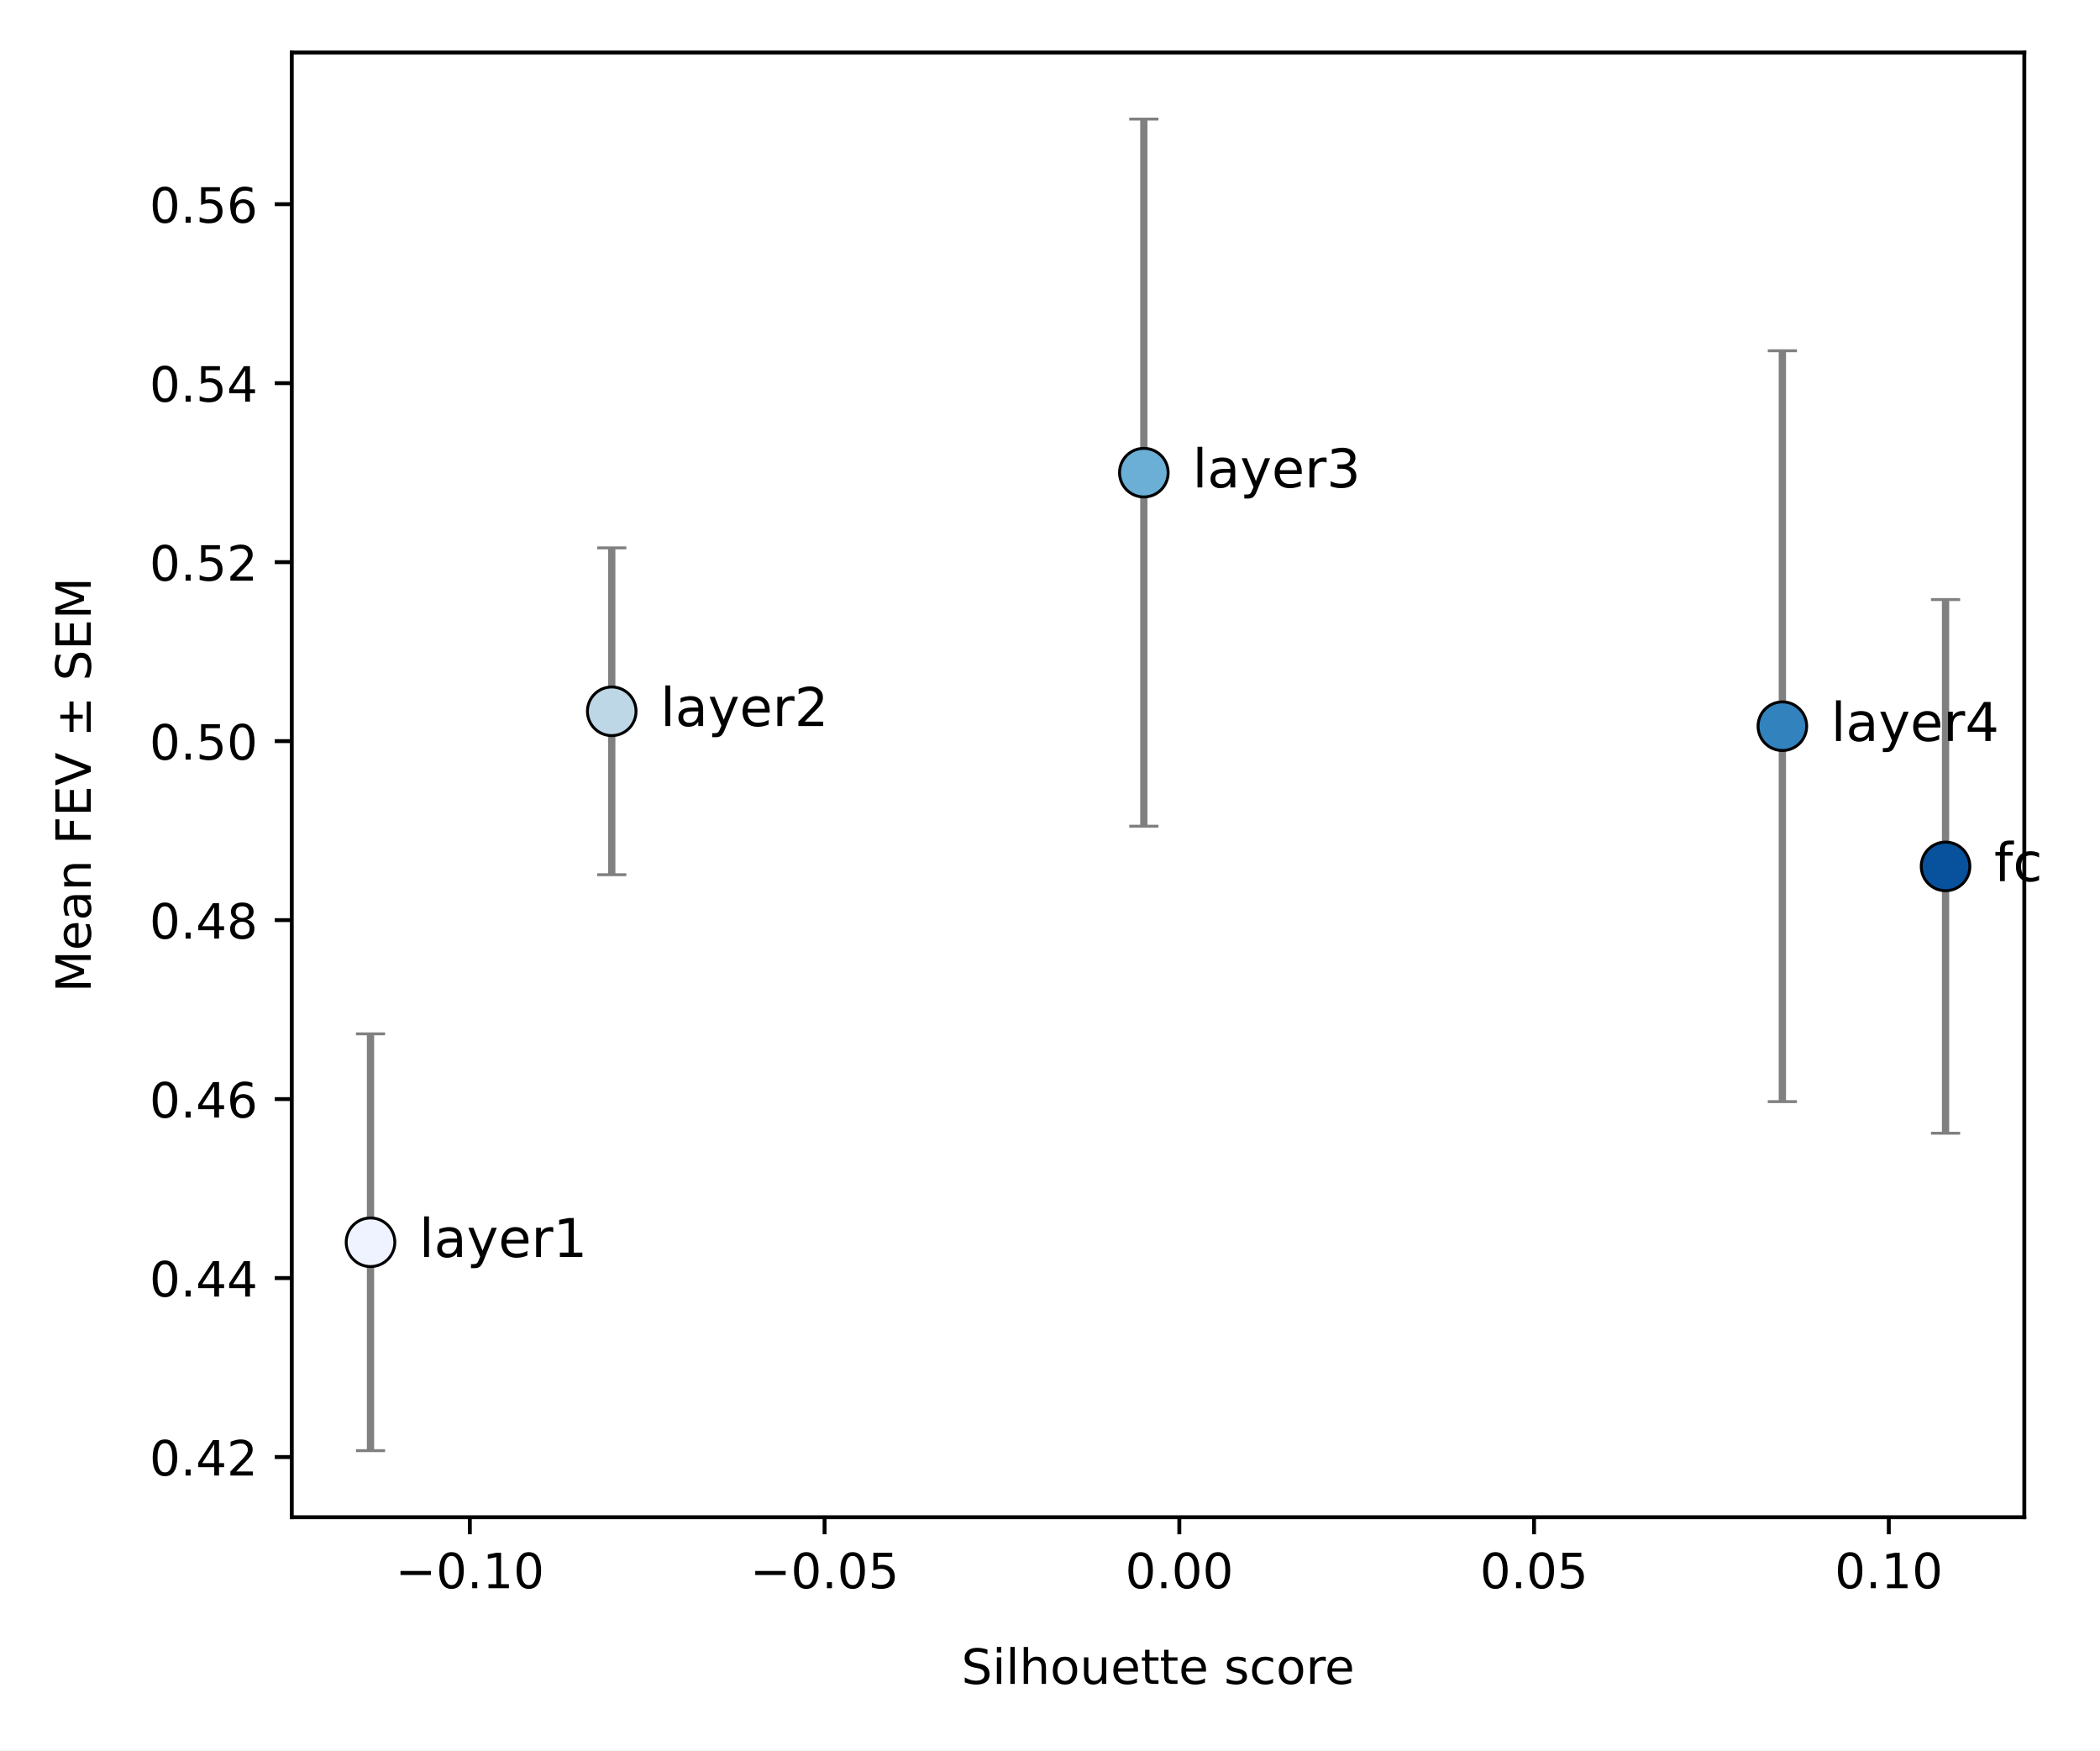
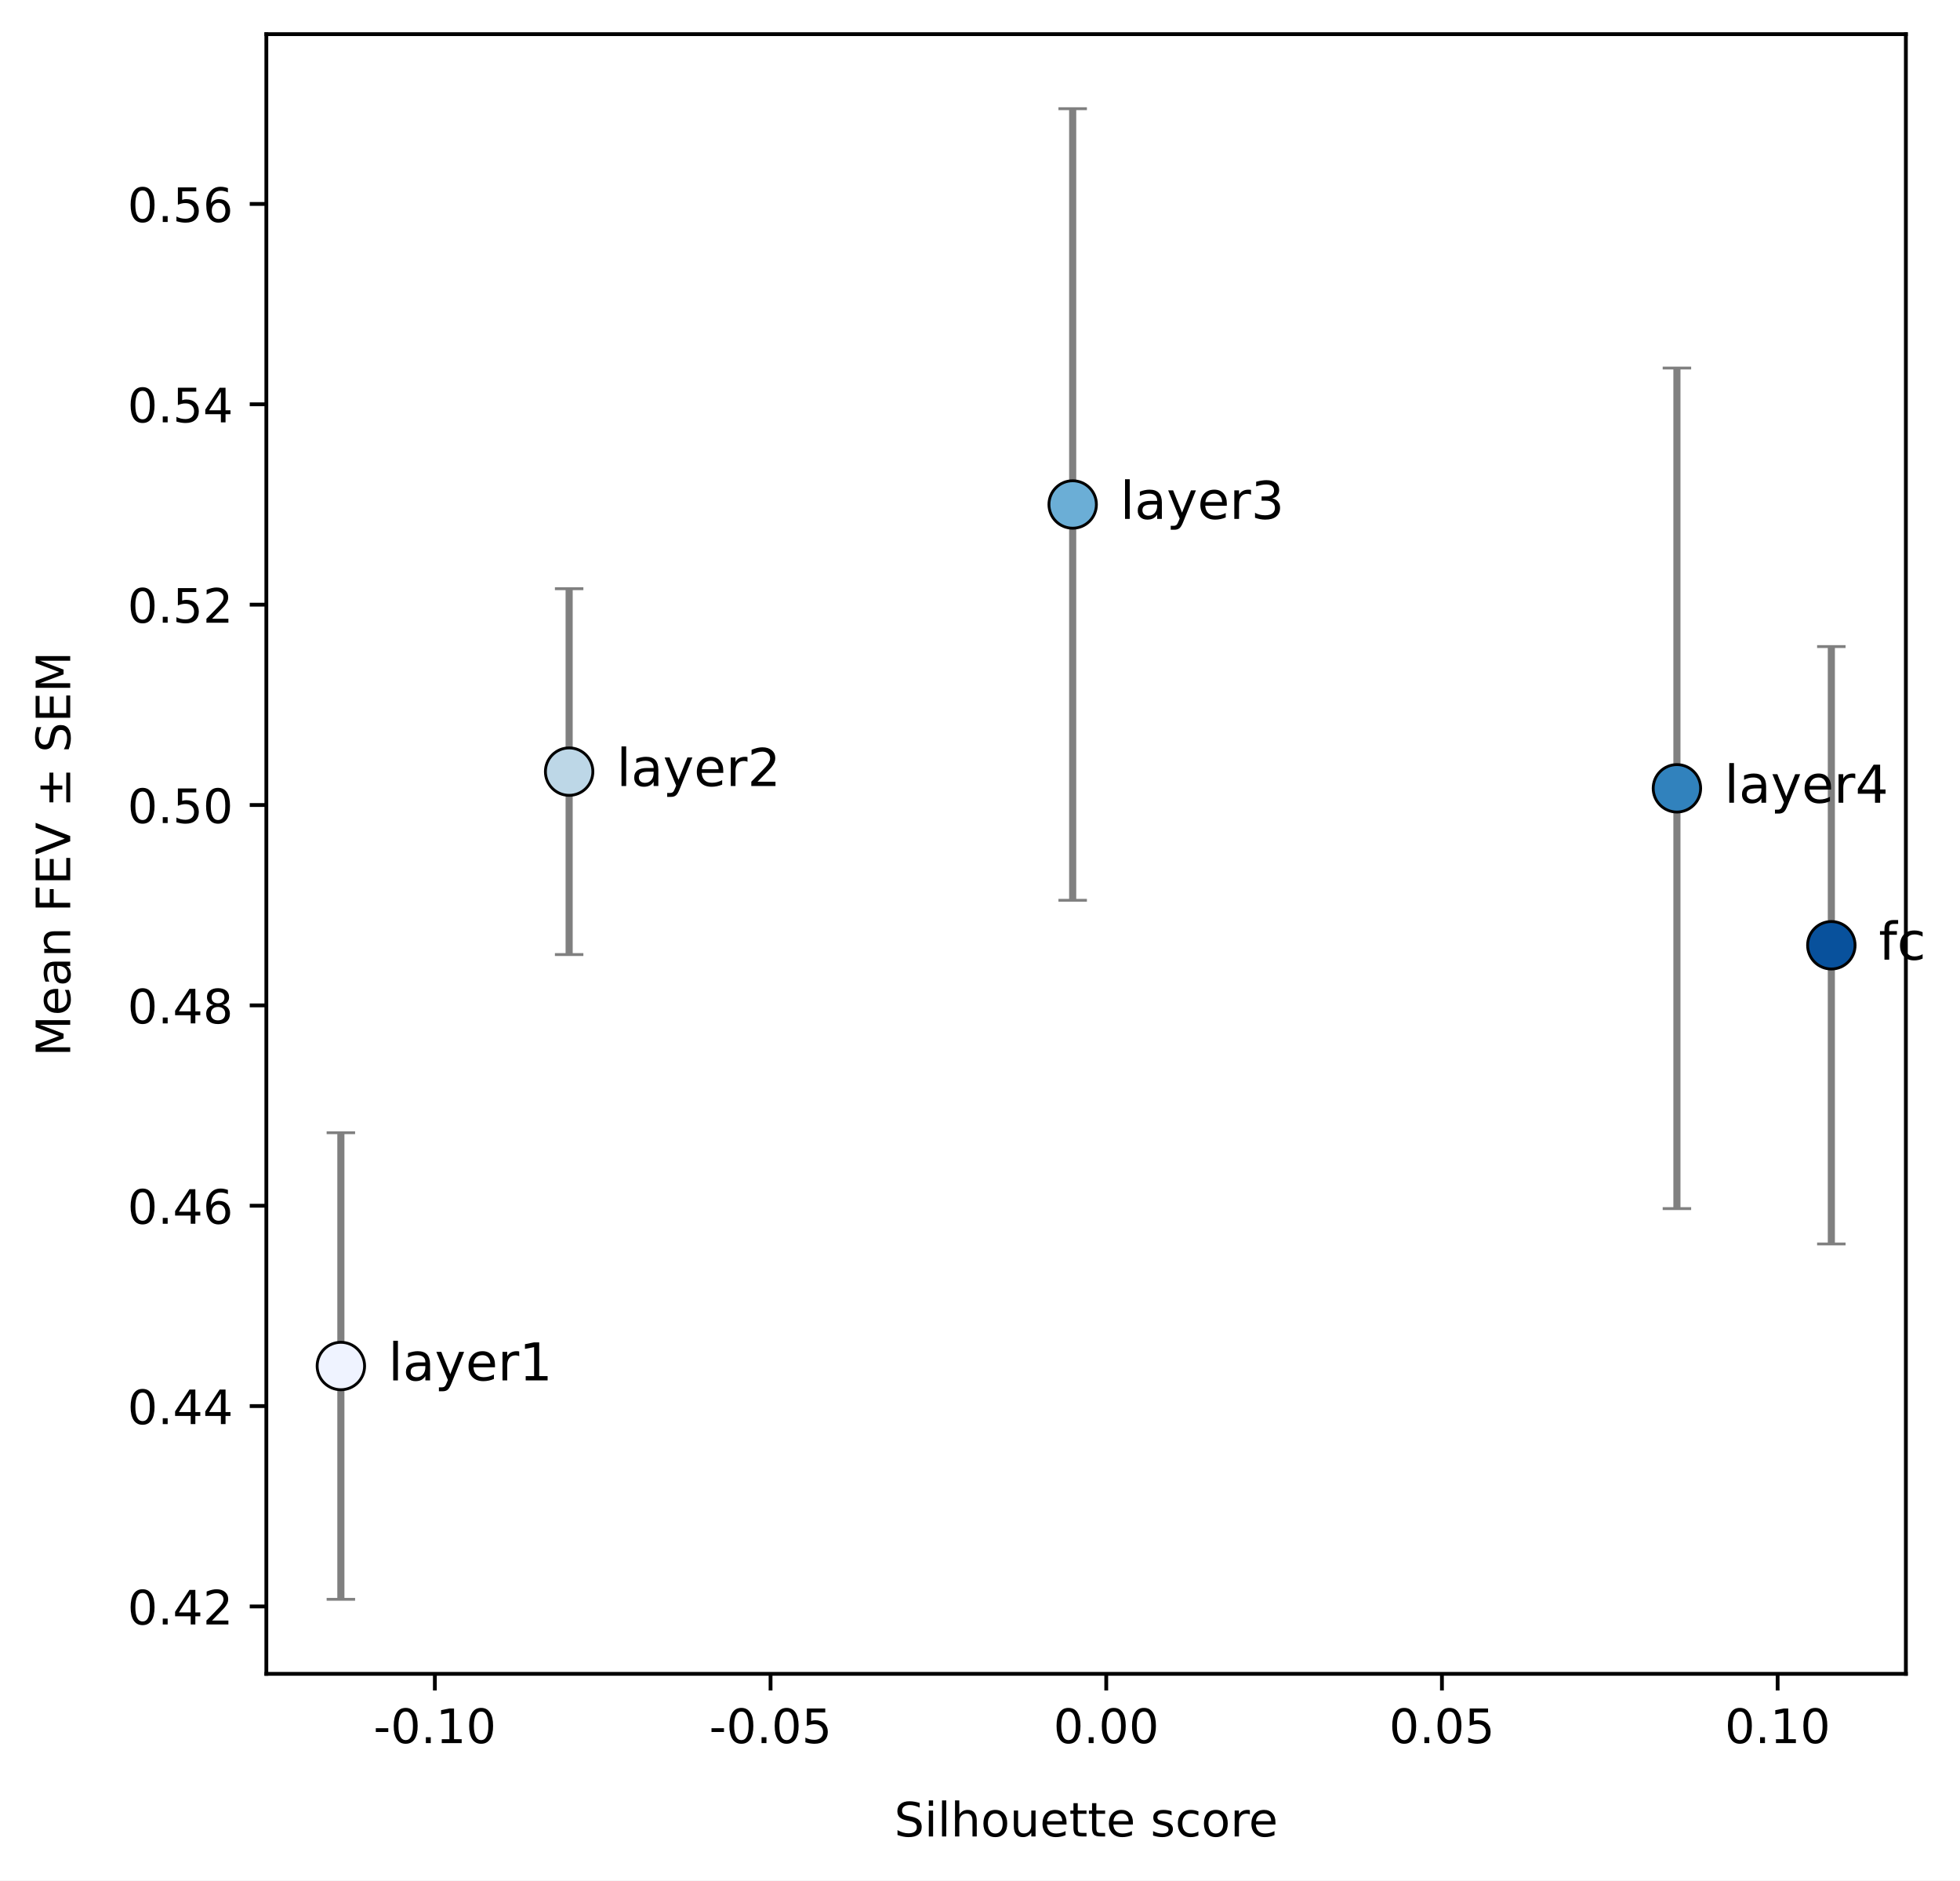
- <svg xmlns="http://www.w3.org/2000/svg" xmlns:xlink="http://www.w3.org/1999/xlink" width="432pt" height="360pt" viewBox="0 0 432 360" version="1.1">
+ <svg xmlns="http://www.w3.org/2000/svg" xmlns:xlink="http://www.w3.org/1999/xlink" width="413.155pt" height="396.356pt" viewBox="0 0 413.155 396.356" version="1.1">
  <defs>
    <style type="text/css">*{stroke-linejoin: round; stroke-linecap: butt}</style>
  </defs>
  <g id="figure_1">
    <g id="patch_1">
-       <path d="M 0 360  L 432 360  L 432 0  L 0 0  z " style="fill: #ffffff" />
+       <path d="M 0 396.356  L 413.155 396.356  L 413.155 -0  L 0 -0  z " style="fill: #ffffff" />
    </g>
    <g id="axes_1">
      <g id="patch_2">
-         <path d="M 60.02 312.04  L 416.428 312.04  L 416.428 10.8  L 60.02 10.8  z " style="fill: #ffffff" />
+         <path d="M 56.144 352.8  L 401.744 352.8  L 401.744 7.2  L 56.144 7.2  z " style="fill: #ffffff" />
      </g>
      <g id="matplotlib.axis_1">
        <g id="xtick_1">
          <g id="line2d_1">
            <defs>
-               <path id="me03ceb3f79" d="M 0 0  L 0 3.5  " style="stroke: #000000; stroke-width: 0.8" />
+               <path id="m1aa6458e62" d="M 0 0  L 0 3.5  " style="stroke: #000000; stroke-width: 0.8" />
            </defs>
            <g>
-               <use xlink:href="#me03ceb3f79" x="96.653" y="312.04" style="stroke: #000000; stroke-width: 0.8" />
+               <use xlink:href="#m1aa6458e62" x="91.666" y="352.8" style="stroke: #000000; stroke-width: 0.8" />
            </g>
          </g>
          <g id="text_1">
-             <g transform="translate(81.33062 326.6384) scale(0.1 -0.1)">
+             <g transform="translate(78.72939 367.3984) scale(0.1 -0.1)">
              <defs>
-                 <path id="DejaVuSans-2212" d="M 678 2272  L 4684 2272  L 4684 1741  L 678 1741  L 678 2272  z " transform="scale(0.015625)" />
+                 <path id="DejaVuSans-2d" d="M 313 2009  L 1997 2009  L 1997 1497  L 313 1497  L 313 2009  z " transform="scale(0.015625)" />
                <path id="DejaVuSans-30" d="M 2034 4250  Q 1547 4250 1301 3770  Q 1056 3291 1056 2328  Q 1056 1369 1301 889  Q 1547 409 2034 409  Q 2525 409 2770 889  Q 3016 1369 3016 2328  Q 3016 3291 2770 3770  Q 2525 4250 2034 4250  z M 2034 4750  Q 2819 4750 3233 4129  Q 3647 3509 3647 2328  Q 3647 1150 3233 529  Q 2819 -91 2034 -91  Q 1250 -91 836 529  Q 422 1150 422 2328  Q 422 3509 836 4129  Q 1250 4750 2034 4750  z " transform="scale(0.015625)" />
                <path id="DejaVuSans-2e" d="M 684 794  L 1344 794  L 1344 0  L 684 0  L 684 794  z " transform="scale(0.015625)" />
                <path id="DejaVuSans-31" d="M 794 531  L 1825 531  L 1825 4091  L 703 3866  L 703 4441  L 1819 4666  L 2450 4666  L 2450 531  L 3481 531  L 3481 0  L 794 0  L 794 531  z " transform="scale(0.015625)" />
              </defs>
-               <use xlink:href="#DejaVuSans-2212" />
-               <use xlink:href="#DejaVuSans-30" x="83.789" />
-               <use xlink:href="#DejaVuSans-2e" x="147.412" />
-               <use xlink:href="#DejaVuSans-31" x="179.199" />
-               <use xlink:href="#DejaVuSans-30" x="242.822" />
+               <use xlink:href="#DejaVuSans-2d" />
+               <use xlink:href="#DejaVuSans-30" x="36.084" />
+               <use xlink:href="#DejaVuSans-2e" x="99.707" />
+               <use xlink:href="#DejaVuSans-31" x="131.494" />
+               <use xlink:href="#DejaVuSans-30" x="195.117" />
            </g>
          </g>
        </g>
        <g id="xtick_2">
          <g id="line2d_2">
            <g>
-               <use xlink:href="#me03ceb3f79" x="169.628" y="312.04" style="stroke: #000000; stroke-width: 0.8" />
+               <use xlink:href="#m1aa6458e62" x="162.428" y="352.8" style="stroke: #000000; stroke-width: 0.8" />
            </g>
          </g>
          <g id="text_2">
-             <g transform="translate(154.3053 326.6384) scale(0.1 -0.1)">
+             <g transform="translate(149.4911 367.3984) scale(0.1 -0.1)">
              <defs>
                <path id="DejaVuSans-35" d="M 691 4666  L 3169 4666  L 3169 4134  L 1269 4134  L 1269 2991  Q 1406 3038 1543 3061  Q 1681 3084 1819 3084  Q 2600 3084 3056 2656  Q 3513 2228 3513 1497  Q 3513 744 3044 326  Q 2575 -91 1722 -91  Q 1428 -91 1123 -41  Q 819 9 494 109  L 494 744  Q 775 591 1075 516  Q 1375 441 1709 441  Q 2250 441 2565 725  Q 2881 1009 2881 1497  Q 2881 1984 2565 2268  Q 2250 2553 1709 2553  Q 1456 2553 1204 2497  Q 953 2441 691 2322  L 691 4666  z " transform="scale(0.015625)" />
              </defs>
-               <use xlink:href="#DejaVuSans-2212" />
-               <use xlink:href="#DejaVuSans-30" x="83.789" />
-               <use xlink:href="#DejaVuSans-2e" x="147.412" />
-               <use xlink:href="#DejaVuSans-30" x="179.199" />
-               <use xlink:href="#DejaVuSans-35" x="242.822" />
+               <use xlink:href="#DejaVuSans-2d" />
+               <use xlink:href="#DejaVuSans-30" x="36.084" />
+               <use xlink:href="#DejaVuSans-2e" x="99.707" />
+               <use xlink:href="#DejaVuSans-30" x="131.494" />
+               <use xlink:href="#DejaVuSans-35" x="195.117" />
            </g>
          </g>
        </g>
        <g id="xtick_3">
          <g id="line2d_3">
            <g>
-               <use xlink:href="#me03ceb3f79" x="242.603" y="312.04" style="stroke: #000000; stroke-width: 0.8" />
+               <use xlink:href="#m1aa6458e62" x="233.189" y="352.8" style="stroke: #000000; stroke-width: 0.8" />
            </g>
          </g>
          <g id="text_3">
-             <g transform="translate(231.4698 326.6384) scale(0.1 -0.1)">
+             <g transform="translate(222.0566 367.3984) scale(0.1 -0.1)">
              <use xlink:href="#DejaVuSans-30" />
              <use xlink:href="#DejaVuSans-2e" x="63.623" />
              <use xlink:href="#DejaVuSans-30" x="95.41" />
              <use xlink:href="#DejaVuSans-30" x="159.033" />
            </g>
          </g>
        </g>
        <g id="xtick_4">
          <g id="line2d_4">
            <g>
-               <use xlink:href="#me03ceb3f79" x="315.577" y="312.04" style="stroke: #000000; stroke-width: 0.8" />
+               <use xlink:href="#m1aa6458e62" x="303.951" y="352.8" style="stroke: #000000; stroke-width: 0.8" />
            </g>
          </g>
          <g id="text_4">
-             <g transform="translate(304.4444 326.6384) scale(0.1 -0.1)">
+             <g transform="translate(292.8183 367.3984) scale(0.1 -0.1)">
              <use xlink:href="#DejaVuSans-30" />
              <use xlink:href="#DejaVuSans-2e" x="63.623" />
              <use xlink:href="#DejaVuSans-30" x="95.41" />
              <use xlink:href="#DejaVuSans-35" x="159.033" />
            </g>
          </g>
        </g>
        <g id="xtick_5">
          <g id="line2d_5">
            <g>
-               <use xlink:href="#me03ceb3f79" x="388.552" y="312.04" style="stroke: #000000; stroke-width: 0.8" />
+               <use xlink:href="#m1aa6458e62" x="374.713" y="352.8" style="stroke: #000000; stroke-width: 0.8" />
            </g>
          </g>
          <g id="text_5">
-             <g transform="translate(377.4191 326.6384) scale(0.1 -0.1)">
+             <g transform="translate(363.58 367.3984) scale(0.1 -0.1)">
              <use xlink:href="#DejaVuSans-30" />
              <use xlink:href="#DejaVuSans-2e" x="63.623" />
              <use xlink:href="#DejaVuSans-31" x="95.41" />
              <use xlink:href="#DejaVuSans-30" x="159.033" />
            </g>
          </g>
        </g>
        <g id="text_6">
-           <g transform="translate(197.7796 346.3166) scale(0.1 -0.1)">
+           <g transform="translate(188.4992 387.0766) scale(0.1 -0.1)">
            <defs>
              <path id="DejaVuSans-53" d="M 3425 4513  L 3425 3897  Q 3066 4069 2747 4153  Q 2428 4238 2131 4238  Q 1616 4238 1336 4038  Q 1056 3838 1056 3469  Q 1056 3159 1242 3001  Q 1428 2844 1947 2747  L 2328 2669  Q 3034 2534 3370 2195  Q 3706 1856 3706 1288  Q 3706 609 3251 259  Q 2797 -91 1919 -91  Q 1588 -91 1214 -16  Q 841 59 441 206  L 441 856  Q 825 641 1194 531  Q 1563 422 1919 422  Q 2459 422 2753 634  Q 3047 847 3047 1241  Q 3047 1584 2836 1778  Q 2625 1972 2144 2069  L 1759 2144  Q 1053 2284 737 2584  Q 422 2884 422 3419  Q 422 4038 858 4394  Q 1294 4750 2059 4750  Q 2388 4750 2728 4690  Q 3069 4631 3425 4513  z " transform="scale(0.015625)" />
              <path id="DejaVuSans-69" d="M 603 3500  L 1178 3500  L 1178 0  L 603 0  L 603 3500  z M 603 4863  L 1178 4863  L 1178 4134  L 603 4134  L 603 4863  z " transform="scale(0.015625)" />
              <path id="DejaVuSans-6c" d="M 603 4863  L 1178 4863  L 1178 0  L 603 0  L 603 4863  z " transform="scale(0.015625)" />
              <path id="DejaVuSans-68" d="M 3513 2113  L 3513 0  L 2938 0  L 2938 2094  Q 2938 2591 2744 2837  Q 2550 3084 2163 3084  Q 1697 3084 1428 2787  Q 1159 2491 1159 1978  L 1159 0  L 581 0  L 581 4863  L 1159 4863  L 1159 2956  Q 1366 3272 1645 3428  Q 1925 3584 2291 3584  Q 2894 3584 3203 3211  Q 3513 2838 3513 2113  z " transform="scale(0.015625)" />
              <path id="DejaVuSans-6f" d="M 1959 3097  Q 1497 3097 1228 2736  Q 959 2375 959 1747  Q 959 1119 1226 758  Q 1494 397 1959 397  Q 2419 397 2687 759  Q 2956 1122 2956 1747  Q 2956 2369 2687 2733  Q 2419 3097 1959 3097  z M 1959 3584  Q 2709 3584 3137 3096  Q 3566 2609 3566 1747  Q 3566 888 3137 398  Q 2709 -91 1959 -91  Q 1206 -91 779 398  Q 353 888 353 1747  Q 353 2609 779 3096  Q 1206 3584 1959 3584  z " transform="scale(0.015625)" />
              <path id="DejaVuSans-75" d="M 544 1381  L 544 3500  L 1119 3500  L 1119 1403  Q 1119 906 1312 657  Q 1506 409 1894 409  Q 2359 409 2629 706  Q 2900 1003 2900 1516  L 2900 3500  L 3475 3500  L 3475 0  L 2900 0  L 2900 538  Q 2691 219 2414 64  Q 2138 -91 1772 -91  Q 1169 -91 856 284  Q 544 659 544 1381  z M 1991 3584  L 1991 3584  z " transform="scale(0.015625)" />
              <path id="DejaVuSans-65" d="M 3597 1894  L 3597 1613  L 953 1613  Q 991 1019 1311 708  Q 1631 397 2203 397  Q 2534 397 2845 478  Q 3156 559 3463 722  L 3463 178  Q 3153 47 2828 -22  Q 2503 -91 2169 -91  Q 1331 -91 842 396  Q 353 884 353 1716  Q 353 2575 817 3079  Q 1281 3584 2069 3584  Q 2775 3584 3186 3129  Q 3597 2675 3597 1894  z M 3022 2063  Q 3016 2534 2758 2815  Q 2500 3097 2075 3097  Q 1594 3097 1305 2825  Q 1016 2553 972 2059  L 3022 2063  z " transform="scale(0.015625)" />
              <path id="DejaVuSans-74" d="M 1172 4494  L 1172 3500  L 2356 3500  L 2356 3053  L 1172 3053  L 1172 1153  Q 1172 725 1289 603  Q 1406 481 1766 481  L 2356 481  L 2356 0  L 1766 0  Q 1100 0 847 248  Q 594 497 594 1153  L 594 3053  L 172 3053  L 172 3500  L 594 3500  L 594 4494  L 1172 4494  z " transform="scale(0.015625)" />
              <path id="DejaVuSans-20" transform="scale(0.015625)" />
              <path id="DejaVuSans-73" d="M 2834 3397  L 2834 2853  Q 2591 2978 2328 3040  Q 2066 3103 1784 3103  Q 1356 3103 1142 2972  Q 928 2841 928 2578  Q 928 2378 1081 2264  Q 1234 2150 1697 2047  L 1894 2003  Q 2506 1872 2764 1633  Q 3022 1394 3022 966  Q 3022 478 2636 193  Q 2250 -91 1575 -91  Q 1294 -91 989 -36  Q 684 19 347 128  L 347 722  Q 666 556 975 473  Q 1284 391 1588 391  Q 1994 391 2212 530  Q 2431 669 2431 922  Q 2431 1156 2273 1281  Q 2116 1406 1581 1522  L 1381 1569  Q 847 1681 609 1914  Q 372 2147 372 2553  Q 372 3047 722 3315  Q 1072 3584 1716 3584  Q 2034 3584 2315 3537  Q 2597 3491 2834 3397  z " transform="scale(0.015625)" />
              <path id="DejaVuSans-63" d="M 3122 3366  L 3122 2828  Q 2878 2963 2633 3030  Q 2388 3097 2138 3097  Q 1578 3097 1268 2742  Q 959 2388 959 1747  Q 959 1106 1268 751  Q 1578 397 2138 397  Q 2388 397 2633 464  Q 2878 531 3122 666  L 3122 134  Q 2881 22 2623 -34  Q 2366 -91 2075 -91  Q 1284 -91 818 406  Q 353 903 353 1747  Q 353 2603 823 3093  Q 1294 3584 2113 3584  Q 2378 3584 2631 3529  Q 2884 3475 3122 3366  z " transform="scale(0.015625)" />
              <path id="DejaVuSans-72" d="M 2631 2963  Q 2534 3019 2420 3045  Q 2306 3072 2169 3072  Q 1681 3072 1420 2755  Q 1159 2438 1159 1844  L 1159 0  L 581 0  L 581 3500  L 1159 3500  L 1159 2956  Q 1341 3275 1631 3429  Q 1922 3584 2338 3584  Q 2397 3584 2469 3576  Q 2541 3569 2628 3553  L 2631 2963  z " transform="scale(0.015625)" />
            </defs>
            <use xlink:href="#DejaVuSans-53" />
            <use xlink:href="#DejaVuSans-69" x="63.477" />
            <use xlink:href="#DejaVuSans-6c" x="91.26" />
            <use xlink:href="#DejaVuSans-68" x="119.043" />
            <use xlink:href="#DejaVuSans-6f" x="182.422" />
            <use xlink:href="#DejaVuSans-75" x="243.604" />
            <use xlink:href="#DejaVuSans-65" x="306.982" />
            <use xlink:href="#DejaVuSans-74" x="368.506" />
            <use xlink:href="#DejaVuSans-74" x="407.715" />
            <use xlink:href="#DejaVuSans-65" x="446.924" />
            <use xlink:href="#DejaVuSans-20" x="508.447" />
            <use xlink:href="#DejaVuSans-73" x="540.234" />
            <use xlink:href="#DejaVuSans-63" x="592.334" />
            <use xlink:href="#DejaVuSans-6f" x="647.314" />
            <use xlink:href="#DejaVuSans-72" x="708.496" />
            <use xlink:href="#DejaVuSans-65" x="747.359" />
          </g>
        </g>
      </g>
      <g id="matplotlib.axis_2">
        <g id="ytick_1">
          <g id="line2d_6">
            <defs>
-               <path id="m529a565e99" d="M 0 0  L -3.5 0  " style="stroke: #000000; stroke-width: 0.8" />
+               <path id="m3c6d0c220e" d="M 0 0  L -3.5 0  " style="stroke: #000000; stroke-width: 0.8" />
            </defs>
            <g>
-               <use xlink:href="#m529a565e99" x="60.02" y="299.658" style="stroke: #000000; stroke-width: 0.8" />
+               <use xlink:href="#m3c6d0c220e" x="56.144" y="338.594" style="stroke: #000000; stroke-width: 0.8" />
            </g>
          </g>
          <g id="text_7">
-             <g transform="translate(30.75437 303.4568) scale(0.1 -0.1)">
+             <g transform="translate(26.87813 342.3934) scale(0.1 -0.1)">
              <defs>
                <path id="DejaVuSans-34" d="M 2419 4116  L 825 1625  L 2419 1625  L 2419 4116  z M 2253 4666  L 3047 4666  L 3047 1625  L 3713 1625  L 3713 1100  L 3047 1100  L 3047 0  L 2419 0  L 2419 1100  L 313 1100  L 313 1709  L 2253 4666  z " transform="scale(0.015625)" />
                <path id="DejaVuSans-32" d="M 1228 531  L 3431 531  L 3431 0  L 469 0  L 469 531  Q 828 903 1448 1529  Q 2069 2156 2228 2338  Q 2531 2678 2651 2914  Q 2772 3150 2772 3378  Q 2772 3750 2511 3984  Q 2250 4219 1831 4219  Q 1534 4219 1204 4116  Q 875 4013 500 3803  L 500 4441  Q 881 4594 1212 4672  Q 1544 4750 1819 4750  Q 2544 4750 2975 4387  Q 3406 4025 3406 3419  Q 3406 3131 3298 2873  Q 3191 2616 2906 2266  Q 2828 2175 2409 1742  Q 1991 1309 1228 531  z " transform="scale(0.015625)" />
              </defs>
              <use xlink:href="#DejaVuSans-30" />
              <use xlink:href="#DejaVuSans-2e" x="63.623" />
              <use xlink:href="#DejaVuSans-34" x="95.41" />
              <use xlink:href="#DejaVuSans-32" x="159.033" />
            </g>
          </g>
        </g>
        <g id="ytick_2">
          <g id="line2d_7">
            <g>
-               <use xlink:href="#m529a565e99" x="60.02" y="262.849" style="stroke: #000000; stroke-width: 0.8" />
+               <use xlink:href="#m3c6d0c220e" x="56.144" y="296.365" style="stroke: #000000; stroke-width: 0.8" />
            </g>
          </g>
          <g id="text_8">
-             <g transform="translate(30.75437 266.6478) scale(0.1 -0.1)">
+             <g transform="translate(26.87813 300.164) scale(0.1 -0.1)">
              <use xlink:href="#DejaVuSans-30" />
              <use xlink:href="#DejaVuSans-2e" x="63.623" />
              <use xlink:href="#DejaVuSans-34" x="95.41" />
              <use xlink:href="#DejaVuSans-34" x="159.033" />
            </g>
          </g>
        </g>
        <g id="ytick_3">
          <g id="line2d_8">
            <g>
-               <use xlink:href="#m529a565e99" x="60.02" y="226.04" style="stroke: #000000; stroke-width: 0.8" />
+               <use xlink:href="#m3c6d0c220e" x="56.144" y="254.135" style="stroke: #000000; stroke-width: 0.8" />
            </g>
          </g>
          <g id="text_9">
-             <g transform="translate(30.75437 229.8388) scale(0.1 -0.1)">
+             <g transform="translate(26.87813 257.9345) scale(0.1 -0.1)">
              <defs>
                <path id="DejaVuSans-36" d="M 2113 2584  Q 1688 2584 1439 2293  Q 1191 2003 1191 1497  Q 1191 994 1439 701  Q 1688 409 2113 409  Q 2538 409 2786 701  Q 3034 994 3034 1497  Q 3034 2003 2786 2293  Q 2538 2584 2113 2584  z M 3366 4563  L 3366 3988  Q 3128 4100 2886 4159  Q 2644 4219 2406 4219  Q 1781 4219 1451 3797  Q 1122 3375 1075 2522  Q 1259 2794 1537 2939  Q 1816 3084 2150 3084  Q 2853 3084 3261 2657  Q 3669 2231 3669 1497  Q 3669 778 3244 343  Q 2819 -91 2113 -91  Q 1303 -91 875 529  Q 447 1150 447 2328  Q 447 3434 972 4092  Q 1497 4750 2381 4750  Q 2619 4750 2861 4703  Q 3103 4656 3366 4563  z " transform="scale(0.015625)" />
              </defs>
              <use xlink:href="#DejaVuSans-30" />
              <use xlink:href="#DejaVuSans-2e" x="63.623" />
              <use xlink:href="#DejaVuSans-34" x="95.41" />
              <use xlink:href="#DejaVuSans-36" x="159.033" />
            </g>
          </g>
        </g>
        <g id="ytick_4">
          <g id="line2d_9">
            <g>
-               <use xlink:href="#m529a565e99" x="60.02" y="189.231" style="stroke: #000000; stroke-width: 0.8" />
+               <use xlink:href="#m3c6d0c220e" x="56.144" y="211.906" style="stroke: #000000; stroke-width: 0.8" />
            </g>
          </g>
          <g id="text_10">
-             <g transform="translate(30.75437 193.0298) scale(0.1 -0.1)">
+             <g transform="translate(26.87813 215.7051) scale(0.1 -0.1)">
              <defs>
                <path id="DejaVuSans-38" d="M 2034 2216  Q 1584 2216 1326 1975  Q 1069 1734 1069 1313  Q 1069 891 1326 650  Q 1584 409 2034 409  Q 2484 409 2743 651  Q 3003 894 3003 1313  Q 3003 1734 2745 1975  Q 2488 2216 2034 2216  z M 1403 2484  Q 997 2584 770 2862  Q 544 3141 544 3541  Q 544 4100 942 4425  Q 1341 4750 2034 4750  Q 2731 4750 3128 4425  Q 3525 4100 3525 3541  Q 3525 3141 3298 2862  Q 3072 2584 2669 2484  Q 3125 2378 3379 2068  Q 3634 1759 3634 1313  Q 3634 634 3220 271  Q 2806 -91 2034 -91  Q 1263 -91 848 271  Q 434 634 434 1313  Q 434 1759 690 2068  Q 947 2378 1403 2484  z M 1172 3481  Q 1172 3119 1398 2916  Q 1625 2713 2034 2713  Q 2441 2713 2670 2916  Q 2900 3119 2900 3481  Q 2900 3844 2670 4047  Q 2441 4250 2034 4250  Q 1625 4250 1398 4047  Q 1172 3844 1172 3481  z " transform="scale(0.015625)" />
              </defs>
              <use xlink:href="#DejaVuSans-30" />
              <use xlink:href="#DejaVuSans-2e" x="63.623" />
              <use xlink:href="#DejaVuSans-34" x="95.41" />
              <use xlink:href="#DejaVuSans-38" x="159.033" />
            </g>
          </g>
        </g>
        <g id="ytick_5">
          <g id="line2d_10">
            <g>
-               <use xlink:href="#m529a565e99" x="60.02" y="152.422" style="stroke: #000000; stroke-width: 0.8" />
+               <use xlink:href="#m3c6d0c220e" x="56.144" y="169.676" style="stroke: #000000; stroke-width: 0.8" />
            </g>
          </g>
          <g id="text_11">
-             <g transform="translate(30.75437 156.2207) scale(0.1 -0.1)">
+             <g transform="translate(26.87813 173.4756) scale(0.1 -0.1)">
              <use xlink:href="#DejaVuSans-30" />
              <use xlink:href="#DejaVuSans-2e" x="63.623" />
              <use xlink:href="#DejaVuSans-35" x="95.41" />
              <use xlink:href="#DejaVuSans-30" x="159.033" />
            </g>
          </g>
        </g>
        <g id="ytick_6">
          <g id="line2d_11">
            <g>
-               <use xlink:href="#m529a565e99" x="60.02" y="115.613" style="stroke: #000000; stroke-width: 0.8" />
+               <use xlink:href="#m3c6d0c220e" x="56.144" y="127.447" style="stroke: #000000; stroke-width: 0.8" />
            </g>
          </g>
          <g id="text_12">
-             <g transform="translate(30.75437 119.4117) scale(0.1 -0.1)">
+             <g transform="translate(26.87813 131.2462) scale(0.1 -0.1)">
              <use xlink:href="#DejaVuSans-30" />
              <use xlink:href="#DejaVuSans-2e" x="63.623" />
              <use xlink:href="#DejaVuSans-35" x="95.41" />
              <use xlink:href="#DejaVuSans-32" x="159.033" />
            </g>
          </g>
        </g>
        <g id="ytick_7">
          <g id="line2d_12">
            <g>
-               <use xlink:href="#m529a565e99" x="60.02" y="78.803" style="stroke: #000000; stroke-width: 0.8" />
+               <use xlink:href="#m3c6d0c220e" x="56.144" y="85.218" style="stroke: #000000; stroke-width: 0.8" />
            </g>
          </g>
          <g id="text_13">
-             <g transform="translate(30.75437 82.60271) scale(0.1 -0.1)">
+             <g transform="translate(26.87813 89.01677) scale(0.1 -0.1)">
              <use xlink:href="#DejaVuSans-30" />
              <use xlink:href="#DejaVuSans-2e" x="63.623" />
              <use xlink:href="#DejaVuSans-35" x="95.41" />
              <use xlink:href="#DejaVuSans-34" x="159.033" />
            </g>
          </g>
        </g>
        <g id="ytick_8">
          <g id="line2d_13">
            <g>
-               <use xlink:href="#m529a565e99" x="60.02" y="41.994" style="stroke: #000000; stroke-width: 0.8" />
+               <use xlink:href="#m3c6d0c220e" x="56.144" y="42.988" style="stroke: #000000; stroke-width: 0.8" />
            </g>
          </g>
          <g id="text_14">
-             <g transform="translate(30.75437 45.7937) scale(0.1 -0.1)">
+             <g transform="translate(26.87813 46.78733) scale(0.1 -0.1)">
              <use xlink:href="#DejaVuSans-30" />
              <use xlink:href="#DejaVuSans-2e" x="63.623" />
              <use xlink:href="#DejaVuSans-35" x="95.41" />
              <use xlink:href="#DejaVuSans-36" x="159.033" />
            </g>
          </g>
        </g>
        <g id="text_15">
-           <g transform="translate(18.67469 204.1036) rotate(-90) scale(0.1 -0.1)">
+           <g transform="translate(14.79844 222.6836) rotate(-90) scale(0.1 -0.1)">
            <defs>
              <path id="DejaVuSans-4d" d="M 628 4666  L 1569 4666  L 2759 1491  L 3956 4666  L 4897 4666  L 4897 0  L 4281 0  L 4281 4097  L 3078 897  L 2444 897  L 1241 4097  L 1241 0  L 628 0  L 628 4666  z " transform="scale(0.015625)" />
              <path id="DejaVuSans-61" d="M 2194 1759  Q 1497 1759 1228 1600  Q 959 1441 959 1056  Q 959 750 1161 570  Q 1363 391 1709 391  Q 2188 391 2477 730  Q 2766 1069 2766 1631  L 2766 1759  L 2194 1759  z M 3341 1997  L 3341 0  L 2766 0  L 2766 531  Q 2569 213 2275 61  Q 1981 -91 1556 -91  Q 1019 -91 701 211  Q 384 513 384 1019  Q 384 1609 779 1909  Q 1175 2209 1959 2209  L 2766 2209  L 2766 2266  Q 2766 2663 2505 2880  Q 2244 3097 1772 3097  Q 1472 3097 1187 3025  Q 903 2953 641 2809  L 641 3341  Q 956 3463 1253 3523  Q 1550 3584 1831 3584  Q 2591 3584 2966 3190  Q 3341 2797 3341 1997  z " transform="scale(0.015625)" />
              <path id="DejaVuSans-6e" d="M 3513 2113  L 3513 0  L 2938 0  L 2938 2094  Q 2938 2591 2744 2837  Q 2550 3084 2163 3084  Q 1697 3084 1428 2787  Q 1159 2491 1159 1978  L 1159 0  L 581 0  L 581 3500  L 1159 3500  L 1159 2956  Q 1366 3272 1645 3428  Q 1925 3584 2291 3584  Q 2894 3584 3203 3211  Q 3513 2838 3513 2113  z " transform="scale(0.015625)" />
              <path id="DejaVuSans-46" d="M 628 4666  L 3309 4666  L 3309 4134  L 1259 4134  L 1259 2759  L 3109 2759  L 3109 2228  L 1259 2228  L 1259 0  L 628 0  L 628 4666  z " transform="scale(0.015625)" />
              <path id="DejaVuSans-45" d="M 628 4666  L 3578 4666  L 3578 4134  L 1259 4134  L 1259 2753  L 3481 2753  L 3481 2222  L 1259 2222  L 1259 531  L 3634 531  L 3634 0  L 628 0  L 628 4666  z " transform="scale(0.015625)" />
              <path id="DejaVuSans-56" d="M 1831 0  L 50 4666  L 709 4666  L 2188 738  L 3669 4666  L 4325 4666  L 2547 0  L 1831 0  z " transform="scale(0.015625)" />
              <path id="DejaVuSans-b1" d="M 2944 4013  L 2944 2803  L 4684 2803  L 4684 2272  L 2944 2272  L 2944 1063  L 2419 1063  L 2419 2272  L 678 2272  L 678 2803  L 2419 2803  L 2419 4013  L 2944 4013  z M 678 531  L 4684 531  L 4684 0  L 678 0  L 678 531  z " transform="scale(0.015625)" />
            </defs>
            <use xlink:href="#DejaVuSans-4d" />
            <use xlink:href="#DejaVuSans-65" x="86.279" />
            <use xlink:href="#DejaVuSans-61" x="147.803" />
            <use xlink:href="#DejaVuSans-6e" x="209.082" />
            <use xlink:href="#DejaVuSans-20" x="272.461" />
            <use xlink:href="#DejaVuSans-46" x="304.248" />
            <use xlink:href="#DejaVuSans-45" x="361.768" />
            <use xlink:href="#DejaVuSans-56" x="424.951" />
            <use xlink:href="#DejaVuSans-20" x="493.359" />
            <use xlink:href="#DejaVuSans-b1" x="525.146" />
            <use xlink:href="#DejaVuSans-20" x="608.936" />
            <use xlink:href="#DejaVuSans-53" x="640.723" />
            <use xlink:href="#DejaVuSans-45" x="704.199" />
            <use xlink:href="#DejaVuSans-4d" x="767.383" />
          </g>
        </g>
      </g>
      <g id="LineCollection_1">
-         <path d="M 400.228 233.063  L 400.228 123.313  " clip-path="url(#pac6f0986ec)" style="fill: none; stroke: #808080; stroke-width: 1.5" />
+         <path d="M 386.035 262.193  L 386.035 136.281  " clip-path="url(#pfc962391ad)" style="fill: none; stroke: #808080; stroke-width: 1.5" />
      </g>
      <g id="line2d_14">
        <defs>
-           <path id="m0cecd71dc4" d="M 3 0  L -3 -0  " style="stroke: #808080; stroke-width: 0.6" />
-         </defs>
-         <g clip-path="url(#pac6f0986ec)">
-           <use xlink:href="#m0cecd71dc4" x="400.228" y="233.063" style="fill: #808080; stroke: #808080; stroke-width: 0.6" />
+           <path id="m1bee508d5c" d="M 3 0  L -3 -0  " style="stroke: #808080; stroke-width: 0.6" />
+         </defs>
+         <g clip-path="url(#pfc962391ad)">
+           <use xlink:href="#m1bee508d5c" x="386.035" y="262.193" style="fill: #808080; stroke: #808080; stroke-width: 0.6" />
        </g>
      </g>
      <g id="line2d_15">
-         <g clip-path="url(#pac6f0986ec)">
-           <use xlink:href="#m0cecd71dc4" x="400.228" y="123.313" style="fill: #808080; stroke: #808080; stroke-width: 0.6" />
+         <g clip-path="url(#pfc962391ad)">
+           <use xlink:href="#m1bee508d5c" x="386.035" y="136.281" style="fill: #808080; stroke: #808080; stroke-width: 0.6" />
        </g>
      </g>
      <g id="LineCollection_2">
-         <path d="M 76.22 298.347  L 76.22 212.626  " clip-path="url(#pac6f0986ec)" style="fill: none; stroke: #808080; stroke-width: 1.5" />
+         <path d="M 71.853 337.091  L 71.853 238.747  " clip-path="url(#pfc962391ad)" style="fill: none; stroke: #808080; stroke-width: 1.5" />
      </g>
      <g id="line2d_16">
-         <g clip-path="url(#pac6f0986ec)">
-           <use xlink:href="#m0cecd71dc4" x="76.22" y="298.347" style="fill: #808080; stroke: #808080; stroke-width: 0.6" />
+         <g clip-path="url(#pfc962391ad)">
+           <use xlink:href="#m1bee508d5c" x="71.853" y="337.091" style="fill: #808080; stroke: #808080; stroke-width: 0.6" />
        </g>
      </g>
      <g id="line2d_17">
-         <g clip-path="url(#pac6f0986ec)">
-           <use xlink:href="#m0cecd71dc4" x="76.22" y="212.626" style="fill: #808080; stroke: #808080; stroke-width: 0.6" />
+         <g clip-path="url(#pfc962391ad)">
+           <use xlink:href="#m1bee508d5c" x="71.853" y="238.747" style="fill: #808080; stroke: #808080; stroke-width: 0.6" />
        </g>
      </g>
      <g id="LineCollection_3">
-         <path d="M 125.843 179.894  L 125.843 112.679  " clip-path="url(#pac6f0986ec)" style="fill: none; stroke: #808080; stroke-width: 1.5" />
+         <path d="M 119.971 201.195  L 119.971 124.082  " clip-path="url(#pfc962391ad)" style="fill: none; stroke: #808080; stroke-width: 1.5" />
      </g>
      <g id="line2d_18">
-         <g clip-path="url(#pac6f0986ec)">
-           <use xlink:href="#m0cecd71dc4" x="125.843" y="179.894" style="fill: #808080; stroke: #808080; stroke-width: 0.6" />
+         <g clip-path="url(#pfc962391ad)">
+           <use xlink:href="#m1bee508d5c" x="119.971" y="201.195" style="fill: #808080; stroke: #808080; stroke-width: 0.6" />
        </g>
      </g>
      <g id="line2d_19">
-         <g clip-path="url(#pac6f0986ec)">
-           <use xlink:href="#m0cecd71dc4" x="125.843" y="112.679" style="fill: #808080; stroke: #808080; stroke-width: 0.6" />
+         <g clip-path="url(#pfc962391ad)">
+           <use xlink:href="#m1bee508d5c" x="119.971" y="124.082" style="fill: #808080; stroke: #808080; stroke-width: 0.6" />
        </g>
      </g>
      <g id="LineCollection_4">
-         <path d="M 235.305 169.923  L 235.305 24.493  " clip-path="url(#pac6f0986ec)" style="fill: none; stroke: #808080; stroke-width: 1.5" />
+         <path d="M 226.113 189.755  L 226.113 22.909  " clip-path="url(#pfc962391ad)" style="fill: none; stroke: #808080; stroke-width: 1.5" />
      </g>
      <g id="line2d_20">
-         <g clip-path="url(#pac6f0986ec)">
-           <use xlink:href="#m0cecd71dc4" x="235.305" y="169.923" style="fill: #808080; stroke: #808080; stroke-width: 0.6" />
+         <g clip-path="url(#pfc962391ad)">
+           <use xlink:href="#m1bee508d5c" x="226.113" y="189.755" style="fill: #808080; stroke: #808080; stroke-width: 0.6" />
        </g>
      </g>
      <g id="line2d_21">
-         <g clip-path="url(#pac6f0986ec)">
-           <use xlink:href="#m0cecd71dc4" x="235.305" y="24.493" style="fill: #808080; stroke: #808080; stroke-width: 0.6" />
+         <g clip-path="url(#pfc962391ad)">
+           <use xlink:href="#m1bee508d5c" x="226.113" y="22.909" style="fill: #808080; stroke: #808080; stroke-width: 0.6" />
        </g>
      </g>
      <g id="LineCollection_5">
-         <path d="M 366.659 226.568  L 366.659 72.14  " clip-path="url(#pac6f0986ec)" style="fill: none; stroke: #808080; stroke-width: 1.5" />
+         <path d="M 353.484 254.741  L 353.484 77.573  " clip-path="url(#pfc962391ad)" style="fill: none; stroke: #808080; stroke-width: 1.5" />
      </g>
      <g id="line2d_22">
-         <g clip-path="url(#pac6f0986ec)">
-           <use xlink:href="#m0cecd71dc4" x="366.659" y="226.568" style="fill: #808080; stroke: #808080; stroke-width: 0.6" />
+         <g clip-path="url(#pfc962391ad)">
+           <use xlink:href="#m1bee508d5c" x="353.484" y="254.741" style="fill: #808080; stroke: #808080; stroke-width: 0.6" />
        </g>
      </g>
      <g id="line2d_23">
-         <g clip-path="url(#pac6f0986ec)">
-           <use xlink:href="#m0cecd71dc4" x="366.659" y="72.14" style="fill: #808080; stroke: #808080; stroke-width: 0.6" />
+         <g clip-path="url(#pfc962391ad)">
+           <use xlink:href="#m1bee508d5c" x="353.484" y="77.573" style="fill: #808080; stroke: #808080; stroke-width: 0.6" />
        </g>
      </g>
      <g id="line2d_24">
        <defs>
-           <path id="m6ee6235994" d="M 0 5  C 1.326 5 2.598 4.473 3.536 3.536  C 4.473 2.598 5 1.326 5 0  C 5 -1.326 4.473 -2.598 3.536 -3.536  C 2.598 -4.473 1.326 -5 0 -5  C -1.326 -5 -2.598 -4.473 -3.536 -3.536  C -4.473 -2.598 -5 -1.326 -5 0  C -5 1.326 -4.473 2.598 -3.536 3.536  C -2.598 4.473 -1.326 5 0 5  z " style="stroke: #000000; stroke-width: 0.6" />
-         </defs>
-         <g clip-path="url(#pac6f0986ec)">
-           <use xlink:href="#m6ee6235994" x="400.228" y="178.188" style="fill: #08519c; stroke: #000000; stroke-width: 0.6" />
+           <path id="m45b61ed170" d="M 0 5  C 1.326 5 2.598 4.473 3.536 3.536  C 4.473 2.598 5 1.326 5 0  C 5 -1.326 4.473 -2.598 3.536 -3.536  C 2.598 -4.473 1.326 -5 0 -5  C -1.326 -5 -2.598 -4.473 -3.536 -3.536  C -4.473 -2.598 -5 -1.326 -5 0  C -5 1.326 -4.473 2.598 -3.536 3.536  C -2.598 4.473 -1.326 5 0 5  z " style="stroke: #000000; stroke-width: 0.6" />
+         </defs>
+         <g clip-path="url(#pfc962391ad)">
+           <use xlink:href="#m45b61ed170" x="386.035" y="199.237" style="fill: #08519c; stroke: #000000; stroke-width: 0.6" />
        </g>
      </g>
      <g id="line2d_25">
        <defs>
-           <path id="m23b156c553" d="M 0 5  C 1.326 5 2.598 4.473 3.536 3.536  C 4.473 2.598 5 1.326 5 0  C 5 -1.326 4.473 -2.598 3.536 -3.536  C 2.598 -4.473 1.326 -5 0 -5  C -1.326 -5 -2.598 -4.473 -3.536 -3.536  C -4.473 -2.598 -5 -1.326 -5 0  C -5 1.326 -4.473 2.598 -3.536 3.536  C -2.598 4.473 -1.326 5 0 5  z " style="stroke: #000000; stroke-width: 0.6" />
-         </defs>
-         <g clip-path="url(#pac6f0986ec)">
-           <use xlink:href="#m23b156c553" x="76.22" y="255.487" style="fill: #eff3ff; stroke: #000000; stroke-width: 0.6" />
+           <path id="m1ac8aea400" d="M 0 5  C 1.326 5 2.598 4.473 3.536 3.536  C 4.473 2.598 5 1.326 5 0  C 5 -1.326 4.473 -2.598 3.536 -3.536  C 2.598 -4.473 1.326 -5 0 -5  C -1.326 -5 -2.598 -4.473 -3.536 -3.536  C -4.473 -2.598 -5 -1.326 -5 0  C -5 1.326 -4.473 2.598 -3.536 3.536  C -2.598 4.473 -1.326 5 0 5  z " style="stroke: #000000; stroke-width: 0.6" />
+         </defs>
+         <g clip-path="url(#pfc962391ad)">
+           <use xlink:href="#m1ac8aea400" x="71.853" y="287.919" style="fill: #eff3ff; stroke: #000000; stroke-width: 0.6" />
        </g>
      </g>
      <g id="line2d_26">
        <defs>
-           <path id="m025d42eb32" d="M 0 5  C 1.326 5 2.598 4.473 3.536 3.536  C 4.473 2.598 5 1.326 5 0  C 5 -1.326 4.473 -2.598 3.536 -3.536  C 2.598 -4.473 1.326 -5 0 -5  C -1.326 -5 -2.598 -4.473 -3.536 -3.536  C -4.473 -2.598 -5 -1.326 -5 0  C -5 1.326 -4.473 2.598 -3.536 3.536  C -2.598 4.473 -1.326 5 0 5  z " style="stroke: #000000; stroke-width: 0.6" />
-         </defs>
-         <g clip-path="url(#pac6f0986ec)">
-           <use xlink:href="#m025d42eb32" x="125.843" y="146.287" style="fill: #bdd7e7; stroke: #000000; stroke-width: 0.6" />
+           <path id="m2810a124e9" d="M 0 5  C 1.326 5 2.598 4.473 3.536 3.536  C 4.473 2.598 5 1.326 5 0  C 5 -1.326 4.473 -2.598 3.536 -3.536  C 2.598 -4.473 1.326 -5 0 -5  C -1.326 -5 -2.598 -4.473 -3.536 -3.536  C -4.473 -2.598 -5 -1.326 -5 0  C -5 1.326 -4.473 2.598 -3.536 3.536  C -2.598 4.473 -1.326 5 0 5  z " style="stroke: #000000; stroke-width: 0.6" />
+         </defs>
+         <g clip-path="url(#pfc962391ad)">
+           <use xlink:href="#m2810a124e9" x="119.971" y="162.638" style="fill: #bdd7e7; stroke: #000000; stroke-width: 0.6" />
        </g>
      </g>
      <g id="line2d_27">
        <defs>
-           <path id="m2c4414171f" d="M 0 5  C 1.326 5 2.598 4.473 3.536 3.536  C 4.473 2.598 5 1.326 5 0  C 5 -1.326 4.473 -2.598 3.536 -3.536  C 2.598 -4.473 1.326 -5 0 -5  C -1.326 -5 -2.598 -4.473 -3.536 -3.536  C -4.473 -2.598 -5 -1.326 -5 0  C -5 1.326 -4.473 2.598 -3.536 3.536  C -2.598 4.473 -1.326 5 0 5  z " style="stroke: #000000; stroke-width: 0.6" />
-         </defs>
-         <g clip-path="url(#pac6f0986ec)">
-           <use xlink:href="#m2c4414171f" x="235.305" y="97.208" style="fill: #6baed6; stroke: #000000; stroke-width: 0.6" />
+           <path id="m6ff27b2708" d="M 0 5  C 1.326 5 2.598 4.473 3.536 3.536  C 4.473 2.598 5 1.326 5 0  C 5 -1.326 4.473 -2.598 3.536 -3.536  C 2.598 -4.473 1.326 -5 0 -5  C -1.326 -5 -2.598 -4.473 -3.536 -3.536  C -4.473 -2.598 -5 -1.326 -5 0  C -5 1.326 -4.473 2.598 -3.536 3.536  C -2.598 4.473 -1.326 5 0 5  z " style="stroke: #000000; stroke-width: 0.6" />
+         </defs>
+         <g clip-path="url(#pfc962391ad)">
+           <use xlink:href="#m6ff27b2708" x="226.113" y="106.332" style="fill: #6baed6; stroke: #000000; stroke-width: 0.6" />
        </g>
      </g>
      <g id="line2d_28">
        <defs>
-           <path id="mea3fb831a2" d="M 0 5  C 1.326 5 2.598 4.473 3.536 3.536  C 4.473 2.598 5 1.326 5 0  C 5 -1.326 4.473 -2.598 3.536 -3.536  C 2.598 -4.473 1.326 -5 0 -5  C -1.326 -5 -2.598 -4.473 -3.536 -3.536  C -4.473 -2.598 -5 -1.326 -5 0  C -5 1.326 -4.473 2.598 -3.536 3.536  C -2.598 4.473 -1.326 5 0 5  z " style="stroke: #000000; stroke-width: 0.6" />
-         </defs>
-         <g clip-path="url(#pac6f0986ec)">
-           <use xlink:href="#mea3fb831a2" x="366.659" y="149.354" style="fill: #3182bd; stroke: #000000; stroke-width: 0.6" />
+           <path id="mfbcc2260b3" d="M 0 5  C 1.326 5 2.598 4.473 3.536 3.536  C 4.473 2.598 5 1.326 5 0  C 5 -1.326 4.473 -2.598 3.536 -3.536  C 2.598 -4.473 1.326 -5 0 -5  C -1.326 -5 -2.598 -4.473 -3.536 -3.536  C -4.473 -2.598 -5 -1.326 -5 0  C -5 1.326 -4.473 2.598 -3.536 3.536  C -2.598 4.473 -1.326 5 0 5  z " style="stroke: #000000; stroke-width: 0.6" />
+         </defs>
+         <g clip-path="url(#pfc962391ad)">
+           <use xlink:href="#mfbcc2260b3" x="353.484" y="166.157" style="fill: #3182bd; stroke: #000000; stroke-width: 0.6" />
        </g>
      </g>
      <g id="patch_3">
-         <path d="M 60.02 312.04  L 60.02 10.8  " style="fill: none; stroke: #000000; stroke-width: 0.8; stroke-linejoin: miter; stroke-linecap: square" />
+         <path d="M 56.144 352.8  L 56.144 7.2  " style="fill: none; stroke: #000000; stroke-width: 0.8; stroke-linejoin: miter; stroke-linecap: square" />
      </g>
      <g id="patch_4">
-         <path d="M 416.428 312.04  L 416.428 10.8  " style="fill: none; stroke: #000000; stroke-width: 0.8; stroke-linejoin: miter; stroke-linecap: square" />
+         <path d="M 401.744 352.8  L 401.744 7.2  " style="fill: none; stroke: #000000; stroke-width: 0.8; stroke-linejoin: miter; stroke-linecap: square" />
      </g>
      <g id="patch_5">
-         <path d="M 60.02 312.04  L 416.428 312.04  " style="fill: none; stroke: #000000; stroke-width: 0.8; stroke-linejoin: miter; stroke-linecap: square" />
+         <path d="M 56.144 352.8  L 401.744 352.8  " style="fill: none; stroke: #000000; stroke-width: 0.8; stroke-linejoin: miter; stroke-linecap: square" />
      </g>
      <g id="patch_6">
-         <path d="M 60.02 10.8  L 416.428 10.8  " style="fill: none; stroke: #000000; stroke-width: 0.8; stroke-linejoin: miter; stroke-linecap: square" />
+         <path d="M 56.144 7.2  L 401.744 7.2  " style="fill: none; stroke: #000000; stroke-width: 0.8; stroke-linejoin: miter; stroke-linecap: square" />
      </g>
      <g id="text_16">
-         <g transform="translate(410.2278 181.2231) scale(0.11 -0.11)">
+         <g transform="translate(396.0347 202.2723) scale(0.11 -0.11)">
          <defs>
            <path id="DejaVuSans-66" d="M 2375 4863  L 2375 4384  L 1825 4384  Q 1516 4384 1395 4259  Q 1275 4134 1275 3809  L 1275 3500  L 2222 3500  L 2222 3053  L 1275 3053  L 1275 0  L 697 0  L 697 3053  L 147 3053  L 147 3500  L 697 3500  L 697 3744  Q 697 4328 969 4595  Q 1241 4863 1831 4863  L 2375 4863  z " transform="scale(0.015625)" />
          </defs>
          <use xlink:href="#DejaVuSans-66" />
          <use xlink:href="#DejaVuSans-63" x="35.205" />
        </g>
      </g>
      <g id="text_17">
-         <g transform="translate(86.22037 258.5221) scale(0.11 -0.11)">
+         <g transform="translate(81.85284 290.9542) scale(0.11 -0.11)">
          <defs>
            <path id="DejaVuSans-79" d="M 2059 -325  Q 1816 -950 1584 -1140  Q 1353 -1331 966 -1331  L 506 -1331  L 506 -850  L 844 -850  Q 1081 -850 1212 -737  Q 1344 -625 1503 -206  L 1606 56  L 191 3500  L 800 3500  L 1894 763  L 2988 3500  L 3597 3500  L 2059 -325  z " transform="scale(0.015625)" />
          </defs>
          <use xlink:href="#DejaVuSans-6c" />
          <use xlink:href="#DejaVuSans-61" x="27.783" />
          <use xlink:href="#DejaVuSans-79" x="89.062" />
          <use xlink:href="#DejaVuSans-65" x="148.242" />
          <use xlink:href="#DejaVuSans-72" x="209.766" />
          <use xlink:href="#DejaVuSans-31" x="250.879" />
        </g>
      </g>
      <g id="text_18">
-         <g transform="translate(135.8431 149.322) scale(0.11 -0.11)">
+         <g transform="translate(129.9708 165.6735) scale(0.11 -0.11)">
          <use xlink:href="#DejaVuSans-6c" />
          <use xlink:href="#DejaVuSans-61" x="27.783" />
          <use xlink:href="#DejaVuSans-79" x="89.062" />
          <use xlink:href="#DejaVuSans-65" x="148.242" />
          <use xlink:href="#DejaVuSans-72" x="209.766" />
          <use xlink:href="#DejaVuSans-32" x="250.879" />
        </g>
      </g>
      <g id="text_19">
-         <g transform="translate(245.3051 100.2433) scale(0.11 -0.11)">
+         <g transform="translate(236.1133 109.3676) scale(0.11 -0.11)">
          <defs>
            <path id="DejaVuSans-33" d="M 2597 2516  Q 3050 2419 3304 2112  Q 3559 1806 3559 1356  Q 3559 666 3084 287  Q 2609 -91 1734 -91  Q 1441 -91 1130 -33  Q 819 25 488 141  L 488 750  Q 750 597 1062 519  Q 1375 441 1716 441  Q 2309 441 2620 675  Q 2931 909 2931 1356  Q 2931 1769 2642 2001  Q 2353 2234 1838 2234  L 1294 2234  L 1294 2753  L 1863 2753  Q 2328 2753 2575 2939  Q 2822 3125 2822 3475  Q 2822 3834 2567 4026  Q 2313 4219 1838 4219  Q 1578 4219 1281 4162  Q 984 4106 628 3988  L 628 4550  Q 988 4650 1302 4700  Q 1616 4750 1894 4750  Q 2613 4750 3031 4423  Q 3450 4097 3450 3541  Q 3450 3153 3228 2886  Q 3006 2619 2597 2516  z " transform="scale(0.015625)" />
          </defs>
          <use xlink:href="#DejaVuSans-6c" />
          <use xlink:href="#DejaVuSans-61" x="27.783" />
          <use xlink:href="#DejaVuSans-79" x="89.062" />
          <use xlink:href="#DejaVuSans-65" x="148.242" />
          <use xlink:href="#DejaVuSans-72" x="209.766" />
          <use xlink:href="#DejaVuSans-33" x="250.879" />
        </g>
      </g>
      <g id="text_20">
-         <g transform="translate(376.6595 152.3894) scale(0.11 -0.11)">
+         <g transform="translate(363.4843 169.1926) scale(0.11 -0.11)">
          <use xlink:href="#DejaVuSans-6c" />
          <use xlink:href="#DejaVuSans-61" x="27.783" />
          <use xlink:href="#DejaVuSans-79" x="89.062" />
          <use xlink:href="#DejaVuSans-65" x="148.242" />
          <use xlink:href="#DejaVuSans-72" x="209.766" />
          <use xlink:href="#DejaVuSans-34" x="250.879" />
        </g>
      </g>
    </g>
  </g>
  <defs>
-     <clipPath id="pac6f0986ec">
-       <rect x="60.02" y="10.8" width="356.408" height="301.24" />
+     <clipPath id="pfc962391ad">
+       <rect x="56.144" y="7.2" width="345.6" height="345.6" />
    </clipPath>
  </defs>
</svg>
